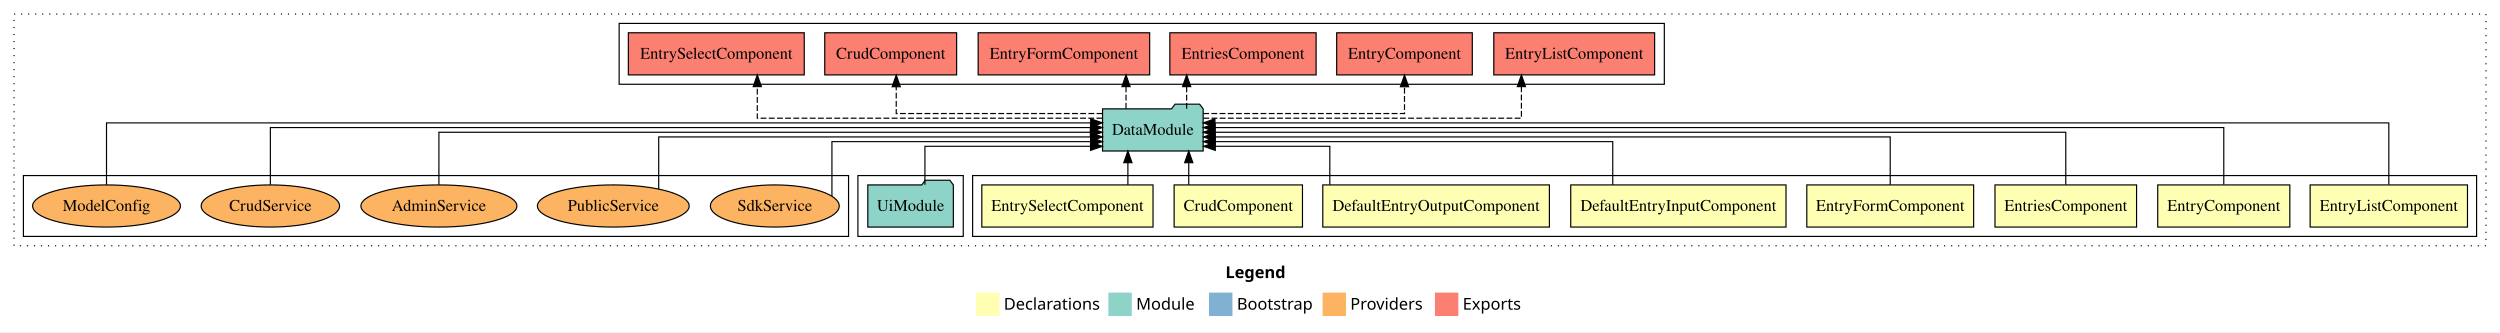
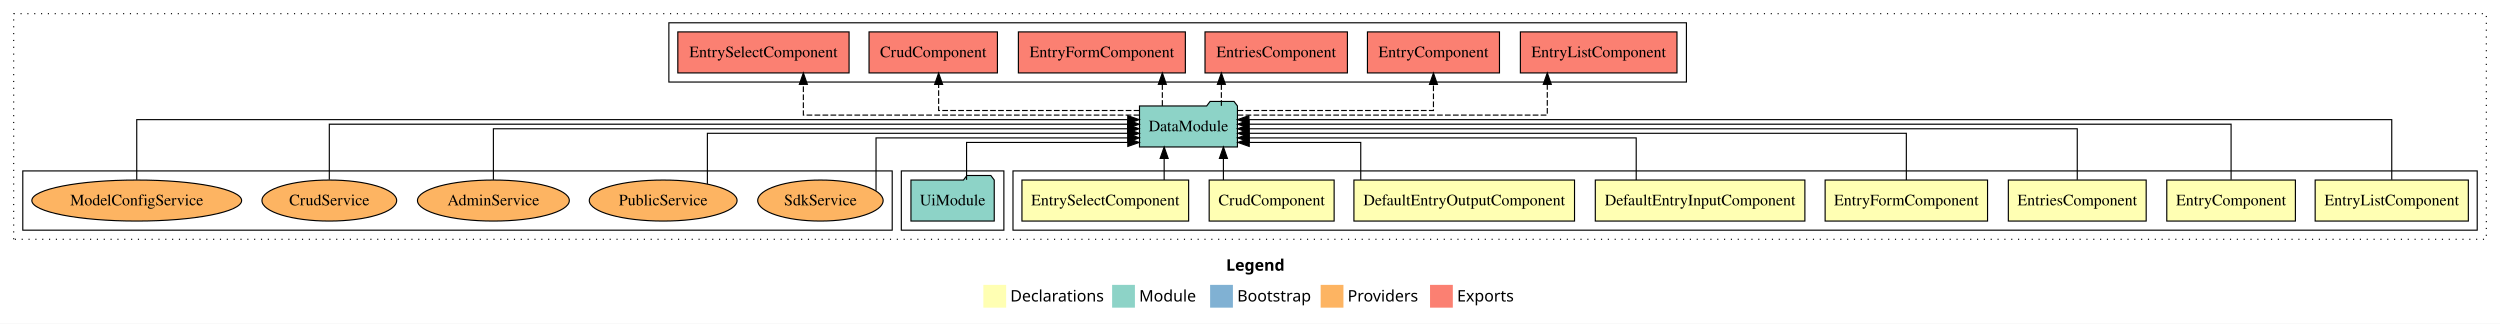
- <svg xmlns="http://www.w3.org/2000/svg" width="2136pt" height="284pt" viewBox="0.00 0.00 2136.00 284.00">
+ <svg xmlns="http://www.w3.org/2000/svg" width="2194pt" height="284pt" viewBox="0.00 0.00 2194.00 284.00">
  <g id="graph0" class="graph" transform="scale(1 1) rotate(0) translate(4 280)">
-     <polygon fill="#ffffff" stroke="transparent" points="-4,4 -4,-280 2132,-280 2132,4 -4,4" />
-     <text text-anchor="start" x="1043.009" y="-42.4" font-family="sans-serif" font-weight="bold" font-size="14.00" fill="#000000">Legend</text>
-     <polygon fill="#ffffb3" stroke="transparent" points="830,-10 830,-30 850,-30 850,-10 830,-10" />
-     <text text-anchor="start" x="853.629" y="-15.4" font-family="sans-serif" font-size="14.00" fill="#000000">  Declarations</text>
-     <polygon fill="#8dd3c7" stroke="transparent" points="943,-10 943,-30 963,-30 963,-10 943,-10" />
-     <text text-anchor="start" x="966.725" y="-15.4" font-family="sans-serif" font-size="14.00" fill="#000000">  Module</text>
-     <polygon fill="#80b1d3" stroke="transparent" points="1029,-10 1029,-30 1049,-30 1049,-10 1029,-10" />
-     <text text-anchor="start" x="1052.781" y="-15.4" font-family="sans-serif" font-size="14.00" fill="#000000">  Bootstrap</text>
-     <polygon fill="#fdb462" stroke="transparent" points="1126,-10 1126,-30 1146,-30 1146,-10 1126,-10" />
-     <text text-anchor="start" x="1149.673" y="-15.4" font-family="sans-serif" font-size="14.00" fill="#000000">  Providers</text>
-     <polygon fill="#fb8072" stroke="transparent" points="1222,-10 1222,-30 1242,-30 1242,-10 1222,-10" />
-     <text text-anchor="start" x="1245.726" y="-15.4" font-family="sans-serif" font-size="14.00" fill="#000000">  Exports</text>
+     <polygon fill="#ffffff" stroke="transparent" points="-4,4 -4,-280 2190,-280 2190,4 -4,4" />
+     <text text-anchor="start" x="1072.009" y="-42.4" font-family="sans-serif" font-weight="bold" font-size="14.00" fill="#000000">Legend</text>
+     <polygon fill="#ffffb3" stroke="transparent" points="859,-10 859,-30 879,-30 879,-10 859,-10" />
+     <text text-anchor="start" x="882.629" y="-15.4" font-family="sans-serif" font-size="14.00" fill="#000000">  Declarations</text>
+     <polygon fill="#8dd3c7" stroke="transparent" points="972,-10 972,-30 992,-30 992,-10 972,-10" />
+     <text text-anchor="start" x="995.725" y="-15.4" font-family="sans-serif" font-size="14.00" fill="#000000">  Module</text>
+     <polygon fill="#80b1d3" stroke="transparent" points="1058,-10 1058,-30 1078,-30 1078,-10 1058,-10" />
+     <text text-anchor="start" x="1081.781" y="-15.4" font-family="sans-serif" font-size="14.00" fill="#000000">  Bootstrap</text>
+     <polygon fill="#fdb462" stroke="transparent" points="1155,-10 1155,-30 1175,-30 1175,-10 1155,-10" />
+     <text text-anchor="start" x="1178.673" y="-15.4" font-family="sans-serif" font-size="14.00" fill="#000000">  Providers</text>
+     <polygon fill="#fb8072" stroke="transparent" points="1251,-10 1251,-30 1271,-30 1271,-10 1251,-10" />
+     <text text-anchor="start" x="1274.726" y="-15.4" font-family="sans-serif" font-size="14.00" fill="#000000">  Exports</text>
    <g id="clust1" class="cluster">
-       <polygon fill="none" stroke="#000000" stroke-dasharray="1,5" points="8,-70 8,-268 2120,-268 2120,-70 8,-70" />
+       <polygon fill="none" stroke="#000000" stroke-dasharray="1,5" points="8,-70 8,-268 2178,-268 2178,-70 8,-70" />
    </g>
    <g id="clust2" class="cluster">
-       <polygon fill="none" stroke="#000000" points="827,-78 827,-130 2112,-130 2112,-78 827,-78" />
+       <polygon fill="none" stroke="#000000" points="885,-78 885,-130 2170,-130 2170,-78 885,-78" />
    </g>
    <g id="clust11" class="cluster">
-       <polygon fill="none" stroke="#000000" points="729,-78 729,-130 819,-130 819,-78 729,-78" />
+       <polygon fill="none" stroke="#000000" points="787,-78 787,-130 877,-130 877,-78 787,-78" />
    </g>
    <g id="clust12" class="cluster">
-       <polygon fill="none" stroke="#000000" points="525,-208 525,-260 1418,-260 1418,-208 525,-208" />
+       <polygon fill="none" stroke="#000000" points="583,-208 583,-260 1476,-260 1476,-208 583,-208" />
    </g>
    <g id="clust14" class="cluster">
-       <polygon fill="none" stroke="#000000" points="16,-78 16,-130 721,-130 721,-78 16,-78" />
+       <polygon fill="none" stroke="#000000" points="16,-78 16,-130 779,-130 779,-78 16,-78" />
    </g>
    <g id="node1" class="node">
-       <polygon fill="#ffffb3" stroke="#000000" points="2104.215,-122 1969.785,-122 1969.785,-86 2104.215,-86 2104.215,-122" />
-       <text text-anchor="middle" x="2037" y="-99.8" font-family="Times,serif" font-size="14.00" fill="#000000">EntryListComponent</text>
+       <polygon fill="#ffffb3" stroke="#000000" points="2162.215,-122 2027.785,-122 2027.785,-86 2162.215,-86 2162.215,-122" />
+       <text text-anchor="middle" x="2095" y="-99.8" font-family="Times,serif" font-size="14.00" fill="#000000">EntryListComponent</text>
    </g>
    <g id="node9" class="node">
-       <polygon fill="#8dd3c7" stroke="#000000" points="1023.976,-187 1020.976,-191 999.976,-191 996.976,-187 938.024,-187 938.024,-151 1023.976,-151 1023.976,-187" />
-       <text text-anchor="middle" x="981" y="-164.8" font-family="Times,serif" font-size="14.00" fill="#000000">DataModule</text>
+       <polygon fill="#8dd3c7" stroke="#000000" points="1081.976,-187 1078.976,-191 1057.976,-191 1054.976,-187 996.024,-187 996.024,-151 1081.976,-151 1081.976,-187" />
+       <text text-anchor="middle" x="1039" y="-164.8" font-family="Times,serif" font-size="14.00" fill="#000000">DataModule</text>
    </g>
    <g id="edge1" class="edge">
-       <path fill="none" stroke="#000000" d="M2037,-122.284C2037,-143.321 2037,-175 2037,-175 2037,-175 1034.034,-175 1034.034,-175" />
-       <polygon fill="#000000" stroke="#000000" points="1034.034,-171.5 1024.034,-175 1034.034,-178.5 1034.034,-171.5" />
+       <path fill="none" stroke="#000000" d="M2095,-122.284C2095,-143.321 2095,-175 2095,-175 2095,-175 1092.034,-175 1092.034,-175" />
+       <polygon fill="#000000" stroke="#000000" points="1092.034,-171.5 1082.034,-175 1092.034,-178.5 1092.034,-171.5" />
    </g>
    <g id="node2" class="node">
-       <polygon fill="#ffffb3" stroke="#000000" points="1952.437,-122 1839.563,-122 1839.563,-86 1952.437,-86 1952.437,-122" />
-       <text text-anchor="middle" x="1896" y="-99.8" font-family="Times,serif" font-size="14.00" fill="#000000">EntryComponent</text>
+       <polygon fill="#ffffb3" stroke="#000000" points="2010.437,-122 1897.563,-122 1897.563,-86 2010.437,-86 2010.437,-122" />
+       <text text-anchor="middle" x="1954" y="-99.8" font-family="Times,serif" font-size="14.00" fill="#000000">EntryComponent</text>
    </g>
    <g id="edge2" class="edge">
-       <path fill="none" stroke="#000000" d="M1896,-122.308C1896,-142.145 1896,-171 1896,-171 1896,-171 1034.21,-171 1034.21,-171" />
-       <polygon fill="#000000" stroke="#000000" points="1034.21,-167.5 1024.21,-171 1034.21,-174.5 1034.21,-167.5" />
+       <path fill="none" stroke="#000000" d="M1954,-122.308C1954,-142.145 1954,-171 1954,-171 1954,-171 1092.21,-171 1092.21,-171" />
+       <polygon fill="#000000" stroke="#000000" points="1092.21,-167.5 1082.21,-171 1092.21,-174.5 1092.21,-167.5" />
    </g>
    <g id="node3" class="node">
-       <polygon fill="#ffffb3" stroke="#000000" points="1821.486,-122 1700.514,-122 1700.514,-86 1821.486,-86 1821.486,-122" />
-       <text text-anchor="middle" x="1761" y="-99.8" font-family="Times,serif" font-size="14.00" fill="#000000">EntriesComponent</text>
+       <polygon fill="#ffffb3" stroke="#000000" points="1879.486,-122 1758.514,-122 1758.514,-86 1879.486,-86 1879.486,-122" />
+       <text text-anchor="middle" x="1819" y="-99.8" font-family="Times,serif" font-size="14.00" fill="#000000">EntriesComponent</text>
    </g>
    <g id="edge3" class="edge">
-       <path fill="none" stroke="#000000" d="M1761,-122.222C1761,-140.828 1761,-167 1761,-167 1761,-167 1034.047,-167 1034.047,-167" />
-       <polygon fill="#000000" stroke="#000000" points="1034.047,-163.5 1024.047,-167 1034.047,-170.5 1034.047,-163.5" />
+       <path fill="none" stroke="#000000" d="M1819,-122.222C1819,-140.828 1819,-167 1819,-167 1819,-167 1092.047,-167 1092.047,-167" />
+       <polygon fill="#000000" stroke="#000000" points="1092.047,-163.5 1082.047,-167 1092.047,-170.5 1092.047,-163.5" />
    </g>
    <g id="node4" class="node">
-       <polygon fill="#ffffb3" stroke="#000000" points="1682.27,-122 1539.73,-122 1539.73,-86 1682.27,-86 1682.27,-122" />
-       <text text-anchor="middle" x="1611" y="-99.8" font-family="Times,serif" font-size="14.00" fill="#000000">EntryFormComponent</text>
+       <polygon fill="#ffffb3" stroke="#000000" points="1740.27,-122 1597.73,-122 1597.73,-86 1740.27,-86 1740.27,-122" />
+       <text text-anchor="middle" x="1669" y="-99.8" font-family="Times,serif" font-size="14.00" fill="#000000">EntryFormComponent</text>
    </g>
    <g id="edge4" class="edge">
-       <path fill="none" stroke="#000000" d="M1611,-122.022C1611,-139.373 1611,-163 1611,-163 1611,-163 1034.303,-163 1034.303,-163" />
-       <polygon fill="#000000" stroke="#000000" points="1034.303,-159.5 1024.303,-163 1034.302,-166.5 1034.303,-159.5" />
+       <path fill="none" stroke="#000000" d="M1669,-122.022C1669,-139.373 1669,-163 1669,-163 1669,-163 1092.303,-163 1092.303,-163" />
+       <polygon fill="#000000" stroke="#000000" points="1092.303,-159.5 1082.303,-163 1092.302,-166.5 1092.303,-159.5" />
    </g>
    <g id="node5" class="node">
-       <polygon fill="#ffffb3" stroke="#000000" points="1521.965,-122 1338.035,-122 1338.035,-86 1521.965,-86 1521.965,-122" />
-       <text text-anchor="middle" x="1430" y="-99.8" font-family="Times,serif" font-size="14.00" fill="#000000">DefaultEntryInputComponent</text>
+       <polygon fill="#ffffb3" stroke="#000000" points="1579.965,-122 1396.035,-122 1396.035,-86 1579.965,-86 1579.965,-122" />
+       <text text-anchor="middle" x="1488" y="-99.8" font-family="Times,serif" font-size="14.00" fill="#000000">DefaultEntryInputComponent</text>
    </g>
    <g id="edge5" class="edge">
-       <path fill="none" stroke="#000000" d="M1373.937,-122.009C1373.937,-138.049 1373.937,-159 1373.937,-159 1373.937,-159 1034.175,-159 1034.175,-159" />
-       <polygon fill="#000000" stroke="#000000" points="1034.175,-155.5 1024.175,-159 1034.175,-162.5 1034.175,-155.5" />
+       <path fill="none" stroke="#000000" d="M1431.937,-122.009C1431.937,-138.049 1431.937,-159 1431.937,-159 1431.937,-159 1092.175,-159 1092.175,-159" />
+       <polygon fill="#000000" stroke="#000000" points="1092.175,-155.5 1082.175,-159 1092.175,-162.5 1092.175,-155.5" />
    </g>
    <g id="node6" class="node">
-       <polygon fill="#ffffb3" stroke="#000000" points="1319.802,-122 1126.198,-122 1126.198,-86 1319.802,-86 1319.802,-122" />
-       <text text-anchor="middle" x="1223" y="-99.8" font-family="Times,serif" font-size="14.00" fill="#000000">DefaultEntryOutputComponent</text>
+       <polygon fill="#ffffb3" stroke="#000000" points="1377.802,-122 1184.198,-122 1184.198,-86 1377.802,-86 1377.802,-122" />
+       <text text-anchor="middle" x="1281" y="-99.8" font-family="Times,serif" font-size="14.00" fill="#000000">DefaultEntryOutputComponent</text>
    </g>
    <g id="edge6" class="edge">
-       <path fill="none" stroke="#000000" d="M1132.191,-122.124C1132.191,-136.783 1132.191,-155 1132.191,-155 1132.191,-155 1034.325,-155 1034.325,-155" />
-       <polygon fill="#000000" stroke="#000000" points="1034.325,-151.5 1024.325,-155 1034.325,-158.5 1034.325,-151.5" />
+       <path fill="none" stroke="#000000" d="M1190.191,-122.124C1190.191,-136.783 1190.191,-155 1190.191,-155 1190.191,-155 1092.325,-155 1092.325,-155" />
+       <polygon fill="#000000" stroke="#000000" points="1092.325,-151.5 1082.325,-155 1092.325,-158.5 1092.325,-151.5" />
    </g>
    <g id="node7" class="node">
-       <polygon fill="#ffffb3" stroke="#000000" points="1108.83,-122 999.17,-122 999.17,-86 1108.83,-86 1108.83,-122" />
-       <text text-anchor="middle" x="1054" y="-99.8" font-family="Times,serif" font-size="14.00" fill="#000000">CrudComponent</text>
+       <polygon fill="#ffffb3" stroke="#000000" points="1166.83,-122 1057.17,-122 1057.17,-86 1166.83,-86 1166.83,-122" />
+       <text text-anchor="middle" x="1112" y="-99.8" font-family="Times,serif" font-size="14.00" fill="#000000">CrudComponent</text>
    </g>
    <g id="edge7" class="edge">
-       <path fill="none" stroke="#000000" d="M1011.662,-122.106C1011.662,-122.106 1011.662,-140.991 1011.662,-140.991" />
-       <polygon fill="#000000" stroke="#000000" points="1008.162,-140.991 1011.662,-150.991 1015.162,-140.991 1008.162,-140.991" />
+       <path fill="none" stroke="#000000" d="M1069.662,-122.106C1069.662,-122.106 1069.662,-140.991 1069.662,-140.991" />
+       <polygon fill="#000000" stroke="#000000" points="1066.162,-140.991 1069.662,-150.991 1073.162,-140.991 1066.162,-140.991" />
    </g>
    <g id="node8" class="node">
-       <polygon fill="#ffffb3" stroke="#000000" points="981.144,-122 834.856,-122 834.856,-86 981.144,-86 981.144,-122" />
-       <text text-anchor="middle" x="908" y="-99.8" font-family="Times,serif" font-size="14.00" fill="#000000">EntrySelectComponent</text>
+       <polygon fill="#ffffb3" stroke="#000000" points="1039.144,-122 892.856,-122 892.856,-86 1039.144,-86 1039.144,-122" />
+       <text text-anchor="middle" x="966" y="-99.8" font-family="Times,serif" font-size="14.00" fill="#000000">EntrySelectComponent</text>
    </g>
    <g id="edge8" class="edge">
-       <path fill="none" stroke="#000000" d="M959.667,-122.106C959.667,-122.106 959.667,-140.991 959.667,-140.991" />
-       <polygon fill="#000000" stroke="#000000" points="956.167,-140.991 959.667,-150.991 963.167,-140.991 956.167,-140.991" />
+       <path fill="none" stroke="#000000" d="M1017.667,-122.106C1017.667,-122.106 1017.667,-140.991 1017.667,-140.991" />
+       <polygon fill="#000000" stroke="#000000" points="1014.167,-140.991 1017.667,-150.991 1021.167,-140.991 1014.167,-140.991" />
    </g>
    <g id="node11" class="node">
-       <polygon fill="#fb8072" stroke="#000000" points="1409.715,-252 1272.285,-252 1272.285,-216 1409.715,-216 1409.715,-252" />
-       <text text-anchor="middle" x="1341" y="-229.8" font-family="Times,serif" font-size="14.00" fill="#000000">EntryListComponent </text>
+       <polygon fill="#fb8072" stroke="#000000" points="1467.715,-252 1330.285,-252 1330.285,-216 1467.715,-216 1467.715,-252" />
+       <text text-anchor="middle" x="1399" y="-229.8" font-family="Times,serif" font-size="14.00" fill="#000000">EntryListComponent </text>
    </g>
    <g id="edge10" class="edge">
-       <path fill="none" stroke="#000000" stroke-dasharray="5,2" d="M1024.125,-179C1110.367,-179 1295.897,-179 1295.897,-179 1295.897,-179 1295.897,-205.991 1295.897,-205.991" />
-       <polygon fill="#000000" stroke="#000000" points="1292.397,-205.991 1295.897,-215.991 1299.397,-205.991 1292.397,-205.991" />
+       <path fill="none" stroke="#000000" stroke-dasharray="5,2" d="M1082.125,-179C1168.367,-179 1353.897,-179 1353.897,-179 1353.897,-179 1353.897,-205.991 1353.897,-205.991" />
+       <polygon fill="#000000" stroke="#000000" points="1350.397,-205.991 1353.897,-215.991 1357.397,-205.991 1350.397,-205.991" />
    </g>
    <g id="node12" class="node">
-       <polygon fill="#fb8072" stroke="#000000" points="1253.936,-252 1138.064,-252 1138.064,-216 1253.936,-216 1253.936,-252" />
-       <text text-anchor="middle" x="1196" y="-229.8" font-family="Times,serif" font-size="14.00" fill="#000000">EntryComponent </text>
+       <polygon fill="#fb8072" stroke="#000000" points="1311.936,-252 1196.064,-252 1196.064,-216 1311.936,-216 1311.936,-252" />
+       <text text-anchor="middle" x="1254" y="-229.8" font-family="Times,serif" font-size="14.00" fill="#000000">EntryComponent </text>
    </g>
    <g id="edge11" class="edge">
-       <path fill="none" stroke="#000000" stroke-dasharray="5,2" d="M1023.992,-183C1086.734,-183 1196,-183 1196,-183 1196,-183 1196,-205.876 1196,-205.876" />
-       <polygon fill="#000000" stroke="#000000" points="1192.5,-205.876 1196,-215.876 1199.5,-205.876 1192.5,-205.876" />
+       <path fill="none" stroke="#000000" stroke-dasharray="5,2" d="M1081.992,-183C1144.734,-183 1254,-183 1254,-183 1254,-183 1254,-205.876 1254,-205.876" />
+       <polygon fill="#000000" stroke="#000000" points="1250.5,-205.876 1254,-215.876 1257.5,-205.876 1250.5,-205.876" />
    </g>
    <g id="node13" class="node">
-       <polygon fill="#fb8072" stroke="#000000" points="1120.487,-252 995.513,-252 995.513,-216 1120.487,-216 1120.487,-252" />
-       <text text-anchor="middle" x="1058" y="-229.8" font-family="Times,serif" font-size="14.00" fill="#000000">EntriesComponent </text>
+       <polygon fill="#fb8072" stroke="#000000" points="1178.487,-252 1053.513,-252 1053.513,-216 1178.487,-216 1178.487,-252" />
+       <text text-anchor="middle" x="1116" y="-229.8" font-family="Times,serif" font-size="14.00" fill="#000000">EntriesComponent </text>
    </g>
    <g id="edge12" class="edge">
-       <path fill="none" stroke="#000000" stroke-dasharray="5,2" d="M1009.873,-187.106C1009.873,-187.106 1009.873,-205.991 1009.873,-205.991" />
-       <polygon fill="#000000" stroke="#000000" points="1006.373,-205.991 1009.873,-215.991 1013.373,-205.991 1006.373,-205.991" />
+       <path fill="none" stroke="#000000" stroke-dasharray="5,2" d="M1067.873,-187.106C1067.873,-187.106 1067.873,-205.991 1067.873,-205.991" />
+       <polygon fill="#000000" stroke="#000000" points="1064.373,-205.991 1067.873,-215.991 1071.373,-205.991 1064.373,-205.991" />
    </g>
    <g id="node14" class="node">
-       <polygon fill="#fb8072" stroke="#000000" points="978.27,-252 831.73,-252 831.73,-216 978.27,-216 978.27,-252" />
-       <text text-anchor="middle" x="905" y="-229.8" font-family="Times,serif" font-size="14.00" fill="#000000">EntryFormComponent </text>
+       <polygon fill="#fb8072" stroke="#000000" points="1036.27,-252 889.73,-252 889.73,-216 1036.27,-216 1036.27,-252" />
+       <text text-anchor="middle" x="963" y="-229.8" font-family="Times,serif" font-size="14.00" fill="#000000">EntryFormComponent </text>
    </g>
    <g id="edge13" class="edge">
-       <path fill="none" stroke="#000000" stroke-dasharray="5,2" d="M958.073,-187.106C958.073,-187.106 958.073,-205.991 958.073,-205.991" />
-       <polygon fill="#000000" stroke="#000000" points="954.573,-205.991 958.073,-215.991 961.573,-205.991 954.573,-205.991" />
+       <path fill="none" stroke="#000000" stroke-dasharray="5,2" d="M1016.073,-187.106C1016.073,-187.106 1016.073,-205.991 1016.073,-205.991" />
+       <polygon fill="#000000" stroke="#000000" points="1012.573,-205.991 1016.073,-215.991 1019.573,-205.991 1012.573,-205.991" />
    </g>
    <g id="node15" class="node">
-       <polygon fill="#fb8072" stroke="#000000" points="813.33,-252 700.67,-252 700.67,-216 813.33,-216 813.33,-252" />
-       <text text-anchor="middle" x="757" y="-229.8" font-family="Times,serif" font-size="14.00" fill="#000000">CrudComponent </text>
+       <polygon fill="#fb8072" stroke="#000000" points="871.33,-252 758.67,-252 758.67,-216 871.33,-216 871.33,-252" />
+       <text text-anchor="middle" x="815" y="-229.8" font-family="Times,serif" font-size="14.00" fill="#000000">CrudComponent </text>
    </g>
    <g id="edge14" class="edge">
-       <path fill="none" stroke="#000000" stroke-dasharray="5,2" d="M937.943,-183C874.09,-183 761.742,-183 761.742,-183 761.742,-183 761.742,-205.876 761.742,-205.876" />
-       <polygon fill="#000000" stroke="#000000" points="758.242,-205.876 761.742,-215.876 765.242,-205.876 758.242,-205.876" />
+       <path fill="none" stroke="#000000" stroke-dasharray="5,2" d="M995.943,-183C932.09,-183 819.742,-183 819.742,-183 819.742,-183 819.742,-205.876 819.742,-205.876" />
+       <polygon fill="#000000" stroke="#000000" points="816.242,-205.876 819.742,-215.876 823.242,-205.876 816.242,-205.876" />
    </g>
    <g id="node16" class="node">
-       <polygon fill="#fb8072" stroke="#000000" points="683.144,-252 532.856,-252 532.856,-216 683.144,-216 683.144,-252" />
-       <text text-anchor="middle" x="608" y="-229.8" font-family="Times,serif" font-size="14.00" fill="#000000">EntrySelectComponent </text>
+       <polygon fill="#fb8072" stroke="#000000" points="741.144,-252 590.856,-252 590.856,-216 741.144,-216 741.144,-252" />
+       <text text-anchor="middle" x="666" y="-229.8" font-family="Times,serif" font-size="14.00" fill="#000000">EntrySelectComponent </text>
    </g>
    <g id="edge15" class="edge">
-       <path fill="none" stroke="#000000" stroke-dasharray="5,2" d="M937.852,-179C846.739,-179 643.027,-179 643.027,-179 643.027,-179 643.027,-205.991 643.027,-205.991" />
-       <polygon fill="#000000" stroke="#000000" points="639.528,-205.991 643.027,-215.991 646.528,-205.991 639.528,-205.991" />
+       <path fill="none" stroke="#000000" stroke-dasharray="5,2" d="M995.852,-179C904.739,-179 701.027,-179 701.027,-179 701.027,-179 701.027,-205.991 701.027,-205.991" />
+       <polygon fill="#000000" stroke="#000000" points="697.528,-205.991 701.027,-215.991 704.528,-205.991 697.528,-205.991" />
    </g>
    <g id="node10" class="node">
-       <polygon fill="#8dd3c7" stroke="#000000" points="810.548,-122 807.548,-126 786.548,-126 783.548,-122 737.452,-122 737.452,-86 810.548,-86 810.548,-122" />
-       <text text-anchor="middle" x="774" y="-99.8" font-family="Times,serif" font-size="14.00" fill="#000000">UiModule</text>
+       <polygon fill="#8dd3c7" stroke="#000000" points="868.548,-122 865.548,-126 844.548,-126 841.548,-122 795.452,-122 795.452,-86 868.548,-86 868.548,-122" />
+       <text text-anchor="middle" x="832" y="-99.8" font-family="Times,serif" font-size="14.00" fill="#000000">UiModule</text>
    </g>
    <g id="edge9" class="edge">
-       <path fill="none" stroke="#000000" d="M786.258,-122.124C786.258,-136.783 786.258,-155 786.258,-155 786.258,-155 927.78,-155 927.78,-155" />
-       <polygon fill="#000000" stroke="#000000" points="927.78,-158.5 937.78,-155 927.78,-151.5 927.78,-158.5" />
+       <path fill="none" stroke="#000000" d="M844.258,-122.124C844.258,-136.783 844.258,-155 844.258,-155 844.258,-155 985.78,-155 985.78,-155" />
+       <polygon fill="#000000" stroke="#000000" points="985.78,-158.5 995.78,-155 985.78,-151.5 985.78,-158.5" />
    </g>
    <g id="node17" class="node">
-       <ellipse fill="#fdb462" stroke="#000000" cx="658" cy="-104" rx="55.034" ry="18" />
-       <text text-anchor="middle" x="658" y="-99.8" font-family="Times,serif" font-size="14.00" fill="#000000">SdkService</text>
+       <ellipse fill="#fdb462" stroke="#000000" cx="716" cy="-104" rx="55.034" ry="18" />
+       <text text-anchor="middle" x="716" y="-99.8" font-family="Times,serif" font-size="14.00" fill="#000000">SdkService</text>
    </g>
    <g id="edge16" class="edge">
-       <path fill="none" stroke="#000000" d="M706.801,-112.594C706.801,-128.062 706.801,-159 706.801,-159 706.801,-159 927.855,-159 927.855,-159" />
-       <polygon fill="#000000" stroke="#000000" points="927.855,-162.5 937.855,-159 927.855,-155.5 927.855,-162.5" />
+       <path fill="none" stroke="#000000" d="M764.801,-112.594C764.801,-128.062 764.801,-159 764.801,-159 764.801,-159 985.855,-159 985.855,-159" />
+       <polygon fill="#000000" stroke="#000000" points="985.855,-162.5 995.855,-159 985.855,-155.5 985.855,-162.5" />
    </g>
    <g id="node18" class="node">
-       <ellipse fill="#fdb462" stroke="#000000" cx="520" cy="-104" rx="64.843" ry="18" />
-       <text text-anchor="middle" x="520" y="-99.8" font-family="Times,serif" font-size="14.00" fill="#000000">PublicService</text>
+       <ellipse fill="#fdb462" stroke="#000000" cx="578" cy="-104" rx="64.843" ry="18" />
+       <text text-anchor="middle" x="578" y="-99.8" font-family="Times,serif" font-size="14.00" fill="#000000">PublicService</text>
    </g>
    <g id="edge17" class="edge">
-       <path fill="none" stroke="#000000" d="M558.8,-118.584C558.8,-136.056 558.8,-163 558.8,-163 558.8,-163 927.801,-163 927.801,-163" />
-       <polygon fill="#000000" stroke="#000000" points="927.801,-166.5 937.801,-163 927.801,-159.5 927.801,-166.5" />
+       <path fill="none" stroke="#000000" d="M616.8,-118.584C616.8,-136.056 616.8,-163 616.8,-163 616.8,-163 985.801,-163 985.801,-163" />
+       <polygon fill="#000000" stroke="#000000" points="985.801,-166.5 995.801,-163 985.801,-159.5 985.801,-166.5" />
    </g>
    <g id="node19" class="node">
-       <ellipse fill="#fdb462" stroke="#000000" cx="371" cy="-104" rx="66.632" ry="18" />
-       <text text-anchor="middle" x="371" y="-99.8" font-family="Times,serif" font-size="14.00" fill="#000000">AdminService</text>
+       <ellipse fill="#fdb462" stroke="#000000" cx="429" cy="-104" rx="66.632" ry="18" />
+       <text text-anchor="middle" x="429" y="-99.8" font-family="Times,serif" font-size="14.00" fill="#000000">AdminService</text>
    </g>
    <g id="edge18" class="edge">
-       <path fill="none" stroke="#000000" d="M371,-122.222C371,-140.828 371,-167 371,-167 371,-167 927.619,-167 927.619,-167" />
-       <polygon fill="#000000" stroke="#000000" points="927.619,-170.5 937.619,-167 927.619,-163.5 927.619,-170.5" />
+       <path fill="none" stroke="#000000" d="M429,-122.222C429,-140.828 429,-167 429,-167 429,-167 985.619,-167 985.619,-167" />
+       <polygon fill="#000000" stroke="#000000" points="985.619,-170.5 995.619,-167 985.619,-163.5 985.619,-170.5" />
    </g>
    <g id="node20" class="node">
-       <ellipse fill="#fdb462" stroke="#000000" cx="227" cy="-104" rx="59.108" ry="18" />
-       <text text-anchor="middle" x="227" y="-99.8" font-family="Times,serif" font-size="14.00" fill="#000000">CrudService</text>
+       <ellipse fill="#fdb462" stroke="#000000" cx="285" cy="-104" rx="59.108" ry="18" />
+       <text text-anchor="middle" x="285" y="-99.8" font-family="Times,serif" font-size="14.00" fill="#000000">CrudService</text>
    </g>
    <g id="edge19" class="edge">
-       <path fill="none" stroke="#000000" d="M227,-122.308C227,-142.145 227,-171 227,-171 227,-171 927.754,-171 927.754,-171" />
-       <polygon fill="#000000" stroke="#000000" points="927.754,-174.5 937.754,-171 927.754,-167.5 927.754,-174.5" />
+       <path fill="none" stroke="#000000" d="M285,-122.308C285,-142.145 285,-171 285,-171 285,-171 985.754,-171 985.754,-171" />
+       <polygon fill="#000000" stroke="#000000" points="985.754,-174.5 995.754,-171 985.754,-167.5 985.754,-174.5" />
    </g>
    <g id="node21" class="node">
-       <ellipse fill="#fdb462" stroke="#000000" cx="87" cy="-104" rx="63.144" ry="18" />
-       <text text-anchor="middle" x="87" y="-99.8" font-family="Times,serif" font-size="14.00" fill="#000000">ModelConfig</text>
+       <ellipse fill="#fdb462" stroke="#000000" cx="116" cy="-104" rx="92.055" ry="18" />
+       <text text-anchor="middle" x="116" y="-99.8" font-family="Times,serif" font-size="14.00" fill="#000000">ModelConfigService</text>
    </g>
    <g id="edge20" class="edge">
-       <path fill="none" stroke="#000000" d="M87,-122.284C87,-143.321 87,-175 87,-175 87,-175 927.88,-175 927.88,-175" />
-       <polygon fill="#000000" stroke="#000000" points="927.881,-178.5 937.88,-175 927.88,-171.5 927.881,-178.5" />
+       <path fill="none" stroke="#000000" d="M116,-122.284C116,-143.321 116,-175 116,-175 116,-175 985.72,-175 985.72,-175" />
+       <polygon fill="#000000" stroke="#000000" points="985.72,-178.5 995.72,-175 985.72,-171.5 985.72,-178.5" />
    </g>
  </g>
</svg>
